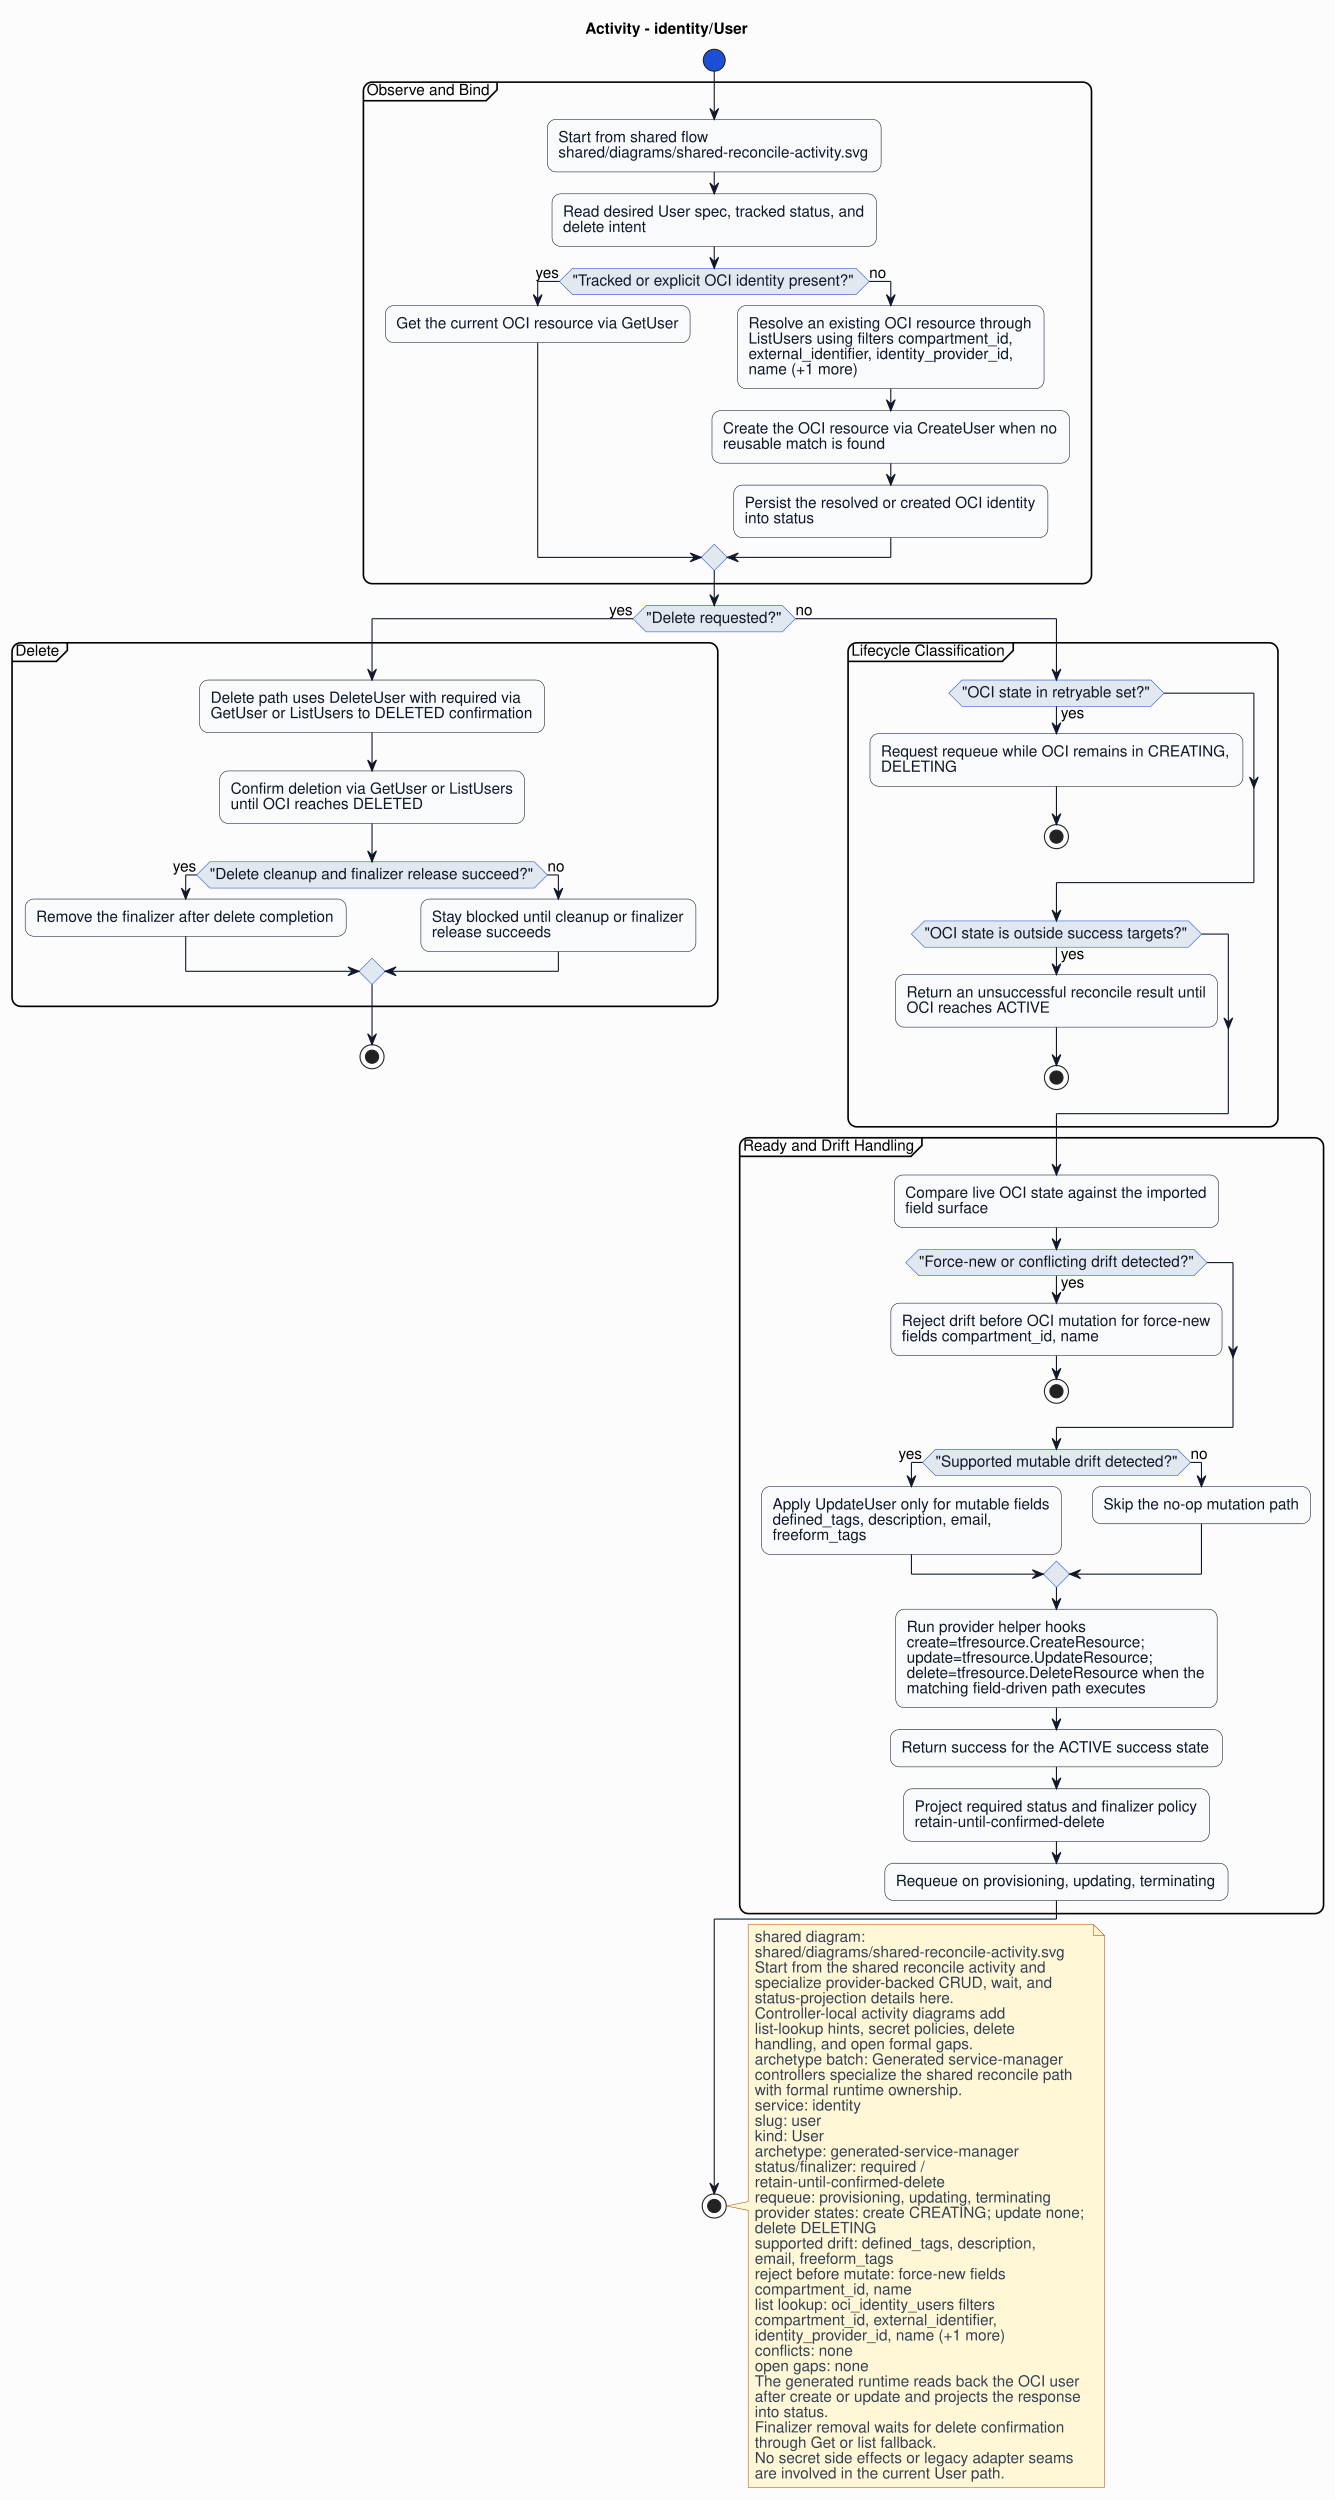
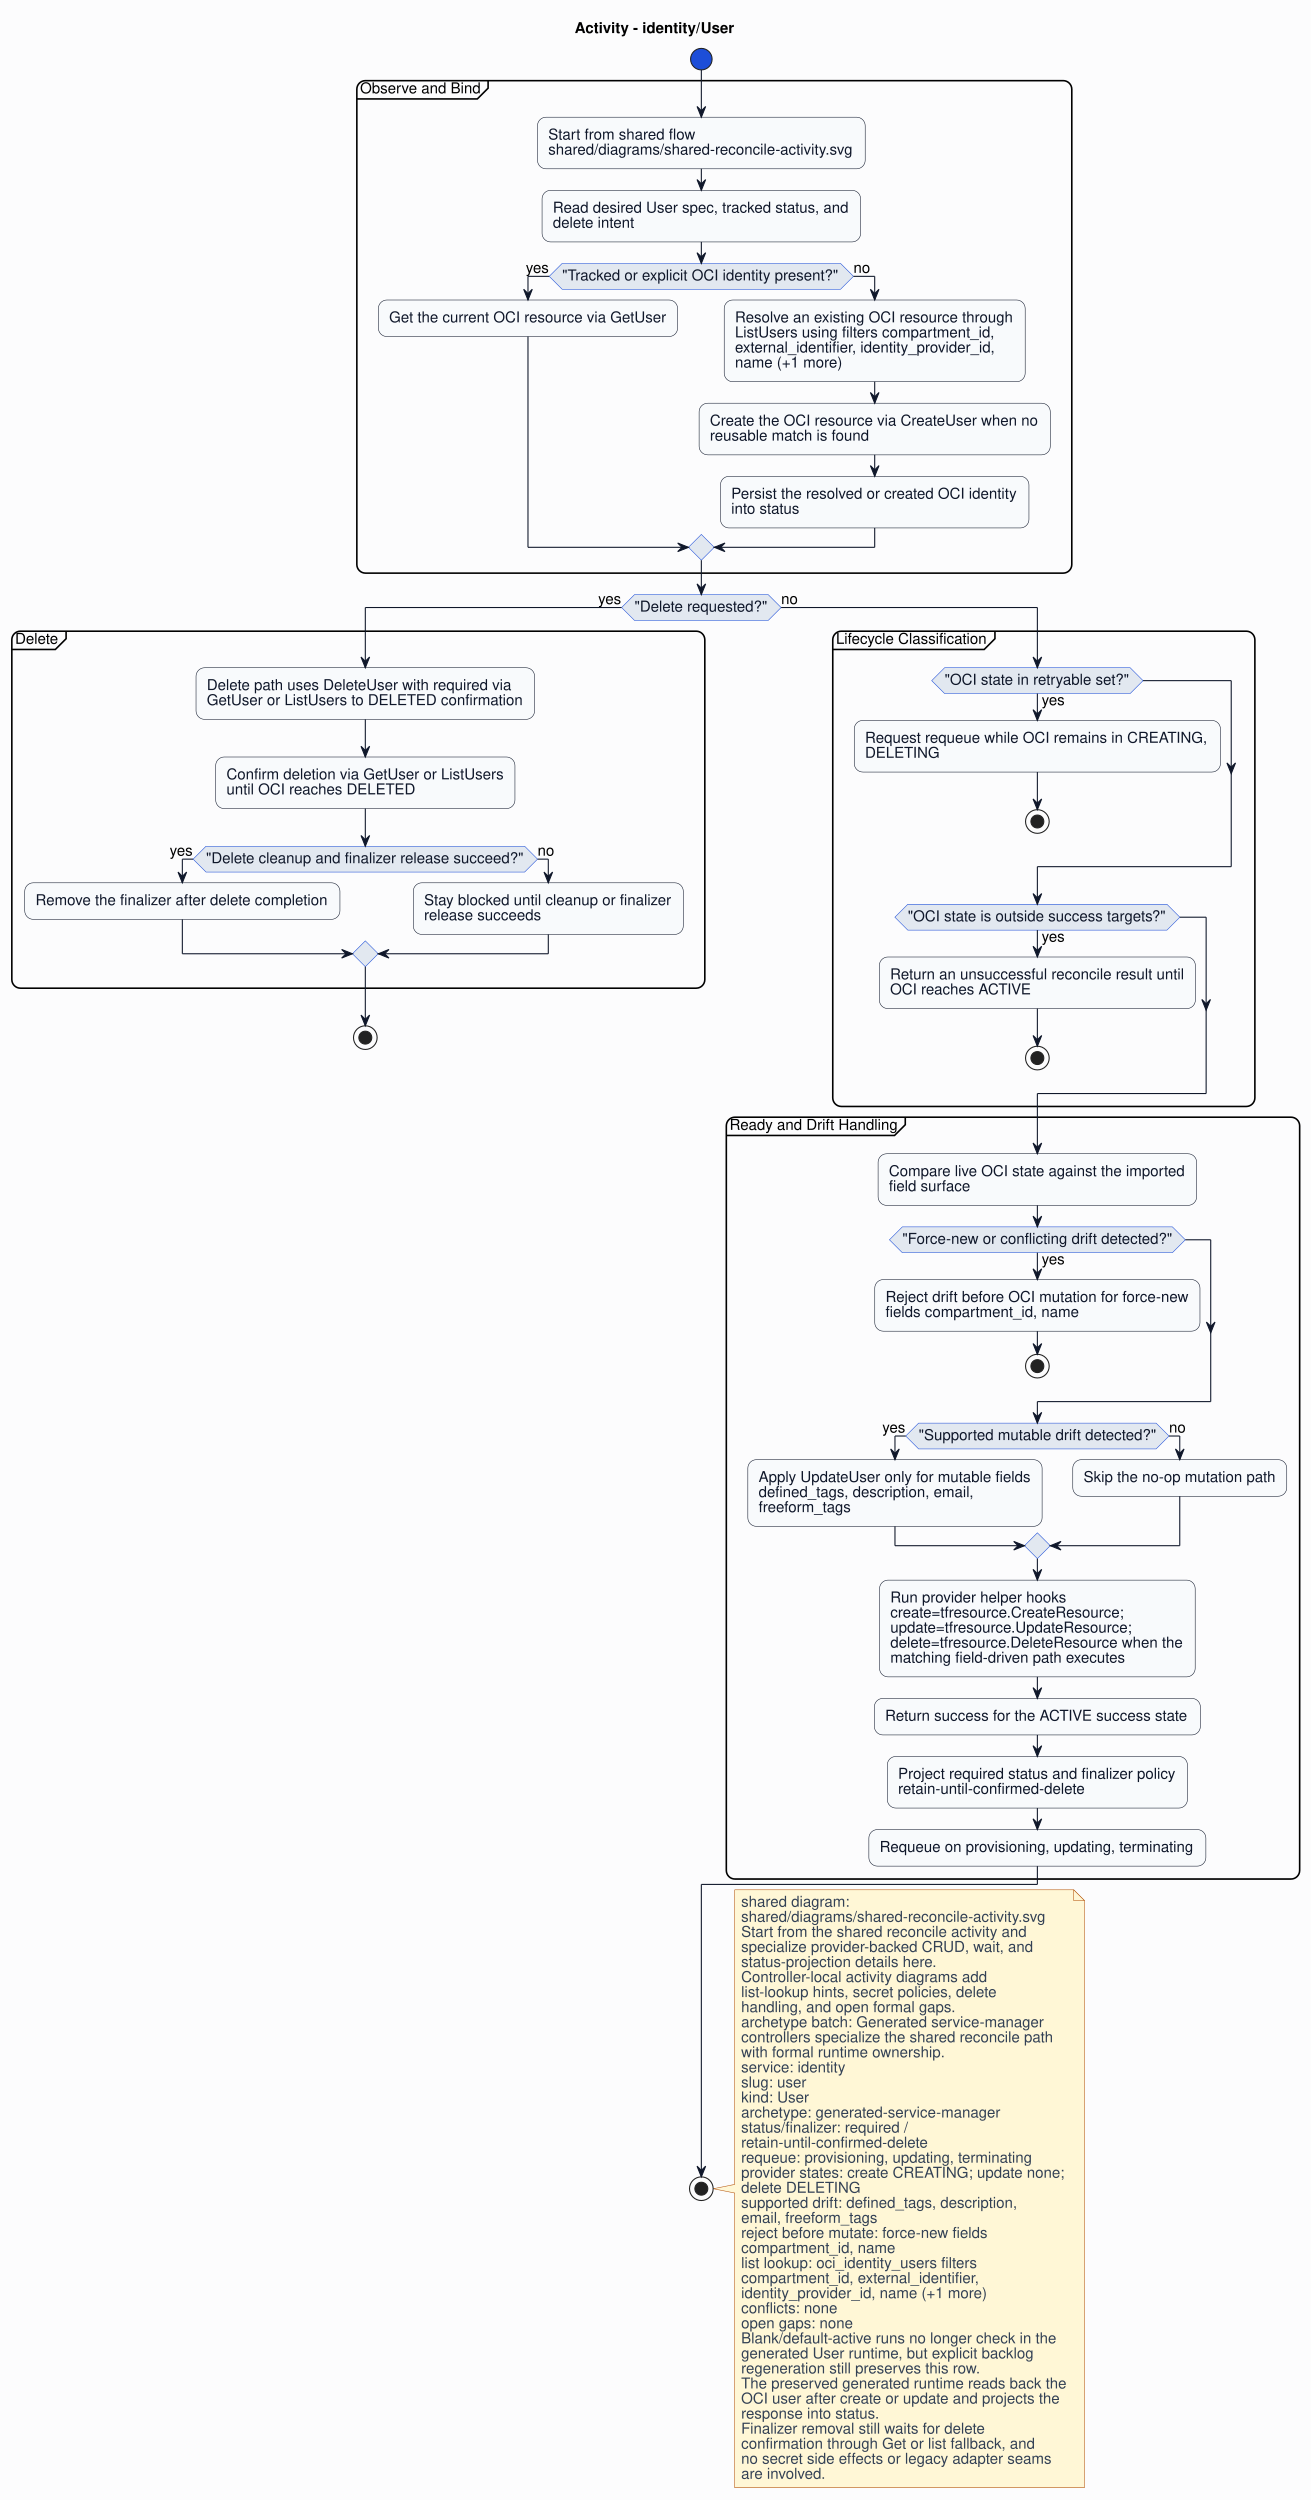
- <svg xmlns="http://www.w3.org/2000/svg" contentStyleType="text/css" data-diagram-type="ACTIVITY" height="2283px" preserveAspectRatio="none" style="width:1219px;height:2283px;background:#FCFCFD;" version="1.1" viewBox="0 0 1219 2283" width="1219px" zoomAndPan="magnify">
+ <svg xmlns="http://www.w3.org/2000/svg" contentStyleType="text/css" data-diagram-type="ACTIVITY" height="2325px" preserveAspectRatio="none" style="width:1219px;height:2325px;background:#FCFCFD;" version="1.1" viewBox="0 0 1219 2325" width="1219px" zoomAndPan="magnify">
  <defs />
  <g>
-     <rect fill="#FCFCFD" height="2283" style="stroke:none;stroke-width:1;" width="1219" x="0" y="0" />
+     <rect fill="#FCFCFD" height="2325" style="stroke:none;stroke-width:1;" width="1219" x="0" y="0" />
    <g class="title" data-source-line="10">
      <text fill="#000000" font-family="Helvetica" font-size="14" font-weight="bold" lengthAdjust="spacing" textLength="147.814" x="534.434" y="30.78">Activity - identity/User</text>
    </g>
    <ellipse cx="652.247" cy="55" fill="#1D4ED8" rx="10" ry="10" style="stroke:#222222;stroke-width:1;" />
    <rect fill="none" height="458" rx="8" ry="8" style="stroke:#000000;stroke-width:1.5;" width="664.901" x="331.863" y="75" />
    <path d="M453.932,75 L453.932,82 L443.932,92 L331.863,92" fill="none" style="stroke:#000000;stroke-width:1.5;" />
    <text fill="#000000" font-family="Helvetica" font-size="14" lengthAdjust="spacing" textLength="112.068" x="334.863" y="86.78">Observe and Bind</text>
    <rect fill="#F8FAFC" height="48" rx="8" ry="8" style="stroke:#0F172A;stroke-width:0.5;" width="304.785" x="499.854" y="109" />
    <text fill="#0F172A" font-family="Helvetica" font-size="14" lengthAdjust="spacing" textLength="136.938" x="509.854" y="129.78">Start from shared flow</text>
    <text fill="#0F172A" font-family="Helvetica" font-size="14" lengthAdjust="spacing" textLength="284.785" x="509.854" y="143.78">shared/diagrams/shared-reconcile-activity.svg</text>
    <rect fill="#F8FAFC" height="48" rx="8" ry="8" style="stroke:#0F172A;stroke-width:0.5;" width="296.254" x="504.12" y="177" />
    <text fill="#0F172A" font-family="Helvetica" font-size="14" lengthAdjust="spacing" textLength="276.254" x="514.12" y="197.78">Read desired User spec, tracked status, and</text>
    <text fill="#0F172A" font-family="Helvetica" font-size="14" lengthAdjust="spacing" textLength="76.282" x="514.12" y="211.78">delete intent</text>
    <polygon fill="#E2E8F0" points="522.781,245,781.713,245,793.713,257,781.713,269,522.781,269,510.781,257,522.781,245" style="stroke:#1D4ED8;stroke-width:0.5;" />
    <text fill="#0F172A" font-family="Helvetica" font-size="14" lengthAdjust="spacing" textLength="258.932" x="522.781" y="260.78">"Tracked or explicit OCI identity present?"</text>
    <text fill="#000000" font-family="Helvetica" font-size="14" lengthAdjust="spacing" textLength="21.786" x="488.995" y="253.78">yes</text>
    <text fill="#000000" font-family="Helvetica" font-size="14" lengthAdjust="spacing" textLength="15.572" x="793.713" y="253.78">no</text>
    <rect fill="#F8FAFC" height="34" rx="8" ry="8" style="stroke:#0F172A;stroke-width:0.5;" width="278.316" x="351.863" y="279" />
    <text fill="#0F172A" font-family="Helvetica" font-size="14" lengthAdjust="spacing" textLength="258.316" x="361.863" y="299.78">Get the current OCI resource via GetUser</text>
    <rect fill="#F8FAFC" height="76" rx="8" ry="8" style="stroke:#0F172A;stroke-width:0.5;" width="279.909" x="673.518" y="279" />
    <text fill="#0F172A" font-family="Helvetica" font-size="14" lengthAdjust="spacing" textLength="259.909" x="683.518" y="299.78">Resolve an existing OCI resource through</text>
    <text fill="#0F172A" font-family="Helvetica" font-size="14" lengthAdjust="spacing" textLength="241.199" x="683.518" y="313.78">ListUsers using filters compartment_id,</text>
    <text fill="#0F172A" font-family="Helvetica" font-size="14" lengthAdjust="spacing" textLength="243.585" x="683.518" y="327.78">external_identifier, identity_provider_id,</text>
    <text fill="#0F172A" font-family="Helvetica" font-size="14" lengthAdjust="spacing" textLength="99.982" x="683.518" y="341.78">name (+1 more)</text>
    <rect fill="#F8FAFC" height="48" rx="8" ry="8" style="stroke:#0F172A;stroke-width:0.5;" width="326.585" x="650.18" y="375" />
    <text fill="#0F172A" font-family="Helvetica" font-size="14" lengthAdjust="spacing" textLength="306.585" x="660.18" y="395.78">Create the OCI resource via CreateUser when no</text>
    <text fill="#0F172A" font-family="Helvetica" font-size="14" lengthAdjust="spacing" textLength="148.641" x="660.18" y="409.78">reusable match is found</text>
    <rect fill="#F8FAFC" height="48" rx="8" ry="8" style="stroke:#0F172A;stroke-width:0.5;" width="286.896" x="670.025" y="443" />
    <text fill="#0F172A" font-family="Helvetica" font-size="14" lengthAdjust="spacing" textLength="266.896" x="680.025" y="463.78">Persist the resolved or created OCI identity</text>
    <text fill="#0F172A" font-family="Helvetica" font-size="14" lengthAdjust="spacing" textLength="63.813" x="680.025" y="477.78">into status</text>
    <polygon fill="#E2E8F0" points="652.247,497,664.247,509,652.247,521,640.247,509,652.247,497" style="stroke:#1D4ED8;stroke-width:0.5;" />
    <polygon fill="#E2E8F0" points="590.071,553,714.423,553,726.423,565,714.423,577,590.071,577,578.071,565,590.071,553" style="stroke:#1D4ED8;stroke-width:0.5;" />
    <text fill="#0F172A" font-family="Helvetica" font-size="14" lengthAdjust="spacing" textLength="124.353" x="590.071" y="568.78">"Delete requested?"</text>
    <text fill="#000000" font-family="Helvetica" font-size="14" lengthAdjust="spacing" textLength="21.786" x="556.285" y="561.78">yes</text>
    <text fill="#000000" font-family="Helvetica" font-size="14" lengthAdjust="spacing" textLength="15.572" x="726.423" y="561.78">no</text>
    <rect fill="none" height="332" rx="8" ry="8" style="stroke:#000000;stroke-width:1.5;" width="644.481" x="11" y="587" />
    <path d="M61.469,587 L61.469,594 L51.469,604 L11,604" fill="none" style="stroke:#000000;stroke-width:1.5;" />
    <text fill="#000000" font-family="Helvetica" font-size="14" lengthAdjust="spacing" textLength="40.469" x="14" y="598.78">Delete</text>
    <rect fill="#F8FAFC" height="48" rx="8" ry="8" style="stroke:#0F172A;stroke-width:0.5;" width="314.868" x="182.31" y="621" />
    <text fill="#0F172A" font-family="Helvetica" font-size="14" lengthAdjust="spacing" textLength="284.812" x="192.31" y="641.78">Delete path uses DeleteUser with required via</text>
    <text fill="#0F172A" font-family="Helvetica" font-size="14" lengthAdjust="spacing" textLength="294.868" x="192.31" y="655.78">GetUser or ListUsers to DELETED confirmation</text>
    <rect fill="#F8FAFC" height="48" rx="8" ry="8" style="stroke:#0F172A;stroke-width:0.5;" width="278.31" x="200.589" y="704" />
    <text fill="#0F172A" font-family="Helvetica" font-size="14" lengthAdjust="spacing" textLength="258.31" x="210.589" y="724.78">Confirm deletion via GetUser or ListUsers</text>
    <text fill="#0F172A" font-family="Helvetica" font-size="14" lengthAdjust="spacing" textLength="176.62" x="210.589" y="738.78">until OCI reaches DELETED</text>
    <polygon fill="#E2E8F0" points="191.572,787,487.916,787,499.916,799,487.916,811,191.572,811,179.572,799,191.572,787" style="stroke:#1D4ED8;stroke-width:0.5;" />
    <text fill="#0F172A" font-family="Helvetica" font-size="14" lengthAdjust="spacing" textLength="296.345" x="191.572" y="802.78">"Delete cleanup and finalizer release succeed?"</text>
    <text fill="#000000" font-family="Helvetica" font-size="14" lengthAdjust="spacing" textLength="21.786" x="157.786" y="795.78">yes</text>
    <text fill="#000000" font-family="Helvetica" font-size="14" lengthAdjust="spacing" textLength="15.572" x="499.916" y="795.78">no</text>
    <rect fill="#F8FAFC" height="34" rx="8" ry="8" style="stroke:#0F172A;stroke-width:0.5;" width="293.144" x="23" y="821" />
    <text fill="#0F172A" font-family="Helvetica" font-size="14" lengthAdjust="spacing" textLength="273.144" x="33" y="841.78">Remove the finalizer after delete completion</text>
    <rect fill="#F8FAFC" height="48" rx="8" ry="8" style="stroke:#0F172A;stroke-width:0.5;" width="251.13" x="384.352" y="821" />
    <text fill="#0F172A" font-family="Helvetica" font-size="14" lengthAdjust="spacing" textLength="231.13" x="394.352" y="841.78">Stay blocked until cleanup or finalizer</text>
    <text fill="#0F172A" font-family="Helvetica" font-size="14" lengthAdjust="spacing" textLength="108.951" x="394.352" y="855.78">release succeeds</text>
    <polygon fill="#E2E8F0" points="339.744,875,351.744,887,339.744,899,327.744,887,339.744,875" style="stroke:#1D4ED8;stroke-width:0.5;" />
    <ellipse cx="339.744" cy="965" fill="none" rx="11" ry="11" style="stroke:#222222;stroke-width:1;" />
    <ellipse cx="339.744" cy="965" fill="#222222" rx="6" ry="6" style="stroke:#222222;stroke-width:1;" />
    <rect fill="none" height="442" rx="8" ry="8" style="stroke:#000000;stroke-width:1.5;" width="392.571" x="774.464" y="587" />
    <path d="M925.298,587 L925.298,594 L915.298,604 L774.464,604" fill="none" style="stroke:#000000;stroke-width:1.5;" />
    <text fill="#000000" font-family="Helvetica" font-size="14" lengthAdjust="spacing" textLength="140.834" x="777.464" y="598.78">Lifecycle Classification</text>
    <rect fill="#F8FAFC" height="48" rx="8" ry="8" style="stroke:#0F172A;stroke-width:0.5;" width="340.571" x="794.464" y="670" />
    <text fill="#0F172A" font-family="Helvetica" font-size="14" lengthAdjust="spacing" textLength="320.571" x="804.464" y="690.78">Request requeue while OCI remains in CREATING,</text>
    <text fill="#0F172A" font-family="Helvetica" font-size="14" lengthAdjust="spacing" textLength="70.014" x="804.464" y="704.78">DELETING</text>
    <ellipse cx="964.75" cy="764" fill="none" rx="11" ry="11" style="stroke:#222222;stroke-width:1;" />
    <ellipse cx="964.75" cy="764" fill="#222222" rx="6" ry="6" style="stroke:#222222;stroke-width:1;" />
    <polygon fill="#E2E8F0" points="878.467,621,1051.033,621,1063.033,633,1051.033,645,878.467,645,866.467,633,878.467,621" style="stroke:#1D4ED8;stroke-width:0.5;" />
    <text fill="#000000" font-family="Helvetica" font-size="14" lengthAdjust="spacing" textLength="21.786" x="968.75" y="655.78">yes</text>
    <text fill="#0F172A" font-family="Helvetica" font-size="14" lengthAdjust="spacing" textLength="172.566" x="878.467" y="636.78">"OCI state in retryable set?"</text>
    <rect fill="#F8FAFC" height="48" rx="8" ry="8" style="stroke:#0F172A;stroke-width:0.5;" width="293.916" x="817.792" y="890" />
    <text fill="#0F172A" font-family="Helvetica" font-size="14" lengthAdjust="spacing" textLength="273.916" x="827.792" y="910.78">Return an unsuccessful reconcile result until</text>
    <text fill="#0F172A" font-family="Helvetica" font-size="14" lengthAdjust="spacing" textLength="133.041" x="827.792" y="924.78">OCI reaches ACTIVE</text>
    <ellipse cx="964.75" cy="984" fill="none" rx="11" ry="11" style="stroke:#222222;stroke-width:1;" />
    <ellipse cx="964.75" cy="984" fill="#222222" rx="6" ry="6" style="stroke:#222222;stroke-width:1;" />
    <polygon fill="#E2E8F0" points="844.229,841,1085.271,841,1097.271,853,1085.271,865,844.229,865,832.229,853,844.229,841" style="stroke:#1D4ED8;stroke-width:0.5;" />
    <text fill="#000000" font-family="Helvetica" font-size="14" lengthAdjust="spacing" textLength="21.786" x="968.75" y="875.78">yes</text>
    <text fill="#0F172A" font-family="Helvetica" font-size="14" lengthAdjust="spacing" textLength="241.042" x="844.229" y="856.78">"OCI state is outside success targets?"</text>
    <rect fill="none" height="708.5" rx="8" ry="8" style="stroke:#000000;stroke-width:1.5;" width="533.199" x="675.481" y="1039" />
    <path d="M841.901,1039 L841.901,1046 L831.901,1056 L675.481,1056" fill="none" style="stroke:#000000;stroke-width:1.5;" />
    <text fill="#000000" font-family="Helvetica" font-size="14" lengthAdjust="spacing" textLength="156.42" x="678.481" y="1050.78">Ready and Drift Handling</text>
    <rect fill="#F8FAFC" height="48" rx="8" ry="8" style="stroke:#0F172A;stroke-width:0.5;" width="296.24" x="816.63" y="1073" />
    <text fill="#0F172A" font-family="Helvetica" font-size="14" lengthAdjust="spacing" textLength="276.24" x="826.63" y="1093.78">Compare live OCI state against the imported</text>
    <text fill="#0F172A" font-family="Helvetica" font-size="14" lengthAdjust="spacing" textLength="75.482" x="826.63" y="1107.78">field surface</text>
    <rect fill="#F8FAFC" height="48" rx="8" ry="8" style="stroke:#0F172A;stroke-width:0.5;" width="302.447" x="813.526" y="1190" />
    <text fill="#0F172A" font-family="Helvetica" font-size="14" lengthAdjust="spacing" textLength="282.447" x="823.526" y="1210.78">Reject drift before OCI mutation for force-new</text>
    <text fill="#0F172A" font-family="Helvetica" font-size="14" lengthAdjust="spacing" textLength="179.751" x="823.526" y="1224.78">fields compartment_id, name</text>
    <ellipse cx="964.75" cy="1270.5" fill="none" rx="11" ry="11" style="stroke:#222222;stroke-width:1;" />
    <ellipse cx="964.75" cy="1270.5" fill="#222222" rx="6" ry="6" style="stroke:#222222;stroke-width:1;" />
    <polygon fill="#E2E8F0" points="839.167,1141,1090.333,1141,1102.333,1153,1090.333,1165,839.167,1165,827.167,1153,839.167,1141" style="stroke:#1D4ED8;stroke-width:0.5;" />
    <text fill="#000000" font-family="Helvetica" font-size="14" lengthAdjust="spacing" textLength="21.786" x="968.75" y="1175.78">yes</text>
    <text fill="#0F172A" font-family="Helvetica" font-size="14" lengthAdjust="spacing" textLength="251.166" x="839.167" y="1156.78">"Force-new or conflicting drift detected?"</text>
    <polygon fill="#E2E8F0" points="854.322,1323.5,1075.178,1323.5,1087.178,1335.5,1075.178,1347.5,854.322,1347.5,842.322,1335.5,854.322,1323.5" style="stroke:#1D4ED8;stroke-width:0.5;" />
    <text fill="#0F172A" font-family="Helvetica" font-size="14" lengthAdjust="spacing" textLength="220.856" x="854.322" y="1339.28">"Supported mutable drift detected?"</text>
    <text fill="#000000" font-family="Helvetica" font-size="14" lengthAdjust="spacing" textLength="21.786" x="820.536" y="1332.28">yes</text>
    <text fill="#000000" font-family="Helvetica" font-size="14" lengthAdjust="spacing" textLength="15.572" x="1087.178" y="1332.28">no</text>
    <rect fill="#F8FAFC" height="62" rx="8" ry="8" style="stroke:#0F172A;stroke-width:0.5;" width="273.682" x="695.481" y="1357.5" />
    <text fill="#0F172A" font-family="Helvetica" font-size="14" lengthAdjust="spacing" textLength="253.682" x="705.481" y="1378.28">Apply UpdateUser only for mutable fields</text>
    <text fill="#0F172A" font-family="Helvetica" font-size="14" lengthAdjust="spacing" textLength="200.785" x="705.481" y="1392.28">defined_tags, description, email,</text>
    <text fill="#0F172A" font-family="Helvetica" font-size="14" lengthAdjust="spacing" textLength="86.372" x="705.481" y="1406.28">freeform_tags</text>
    <rect fill="#F8FAFC" height="34" rx="8" ry="8" style="stroke:#0F172A;stroke-width:0.5;" width="199.006" x="997.675" y="1357.5" />
    <text fill="#0F172A" font-family="Helvetica" font-size="14" lengthAdjust="spacing" textLength="179.006" x="1007.675" y="1378.28">Skip the no-op mutation path</text>
    <polygon fill="#E2E8F0" points="964.75,1425.5,976.75,1437.5,964.75,1449.5,952.75,1437.5,964.75,1425.5" style="stroke:#1D4ED8;stroke-width:0.5;" />
    <rect fill="#F8FAFC" height="90" rx="8" ry="8" style="stroke:#0F172A;stroke-width:0.5;" width="293.554" x="817.973" y="1469.5" />
    <text fill="#0F172A" font-family="Helvetica" font-size="14" lengthAdjust="spacing" textLength="164.206" x="827.973" y="1490.28">Run provider helper hooks</text>
    <text fill="#0F172A" font-family="Helvetica" font-size="14" lengthAdjust="spacing" textLength="219.051" x="827.973" y="1504.28">create=tfresource.CreateResource;</text>
    <text fill="#0F172A" font-family="Helvetica" font-size="14" lengthAdjust="spacing" textLength="226.085" x="827.973" y="1518.28">update=tfresource.UpdateResource;</text>
    <text fill="#0F172A" font-family="Helvetica" font-size="14" lengthAdjust="spacing" textLength="273.554" x="827.973" y="1532.28">delete=tfresource.DeleteResource when the</text>
    <text fill="#0F172A" font-family="Helvetica" font-size="14" lengthAdjust="spacing" textLength="220.233" x="827.973" y="1546.28">matching field-driven path executes</text>
    <rect fill="#F8FAFC" height="34" rx="8" ry="8" style="stroke:#0F172A;stroke-width:0.5;" width="303.22" x="813.14" y="1579.5" />
    <text fill="#0F172A" font-family="Helvetica" font-size="14" lengthAdjust="spacing" textLength="283.22" x="823.14" y="1600.28">Return success for the ACTIVE success state</text>
    <rect fill="#F8FAFC" height="48" rx="8" ry="8" style="stroke:#0F172A;stroke-width:0.5;" width="279.13" x="825.185" y="1633.5" />
    <text fill="#0F172A" font-family="Helvetica" font-size="14" lengthAdjust="spacing" textLength="259.13" x="835.185" y="1654.28">Project required status and finalizer policy</text>
    <text fill="#0F172A" font-family="Helvetica" font-size="14" lengthAdjust="spacing" textLength="174.303" x="835.185" y="1668.28">retain-until-confirmed-delete</text>
    <rect fill="#F8FAFC" height="34" rx="8" ry="8" style="stroke:#0F172A;stroke-width:0.5;" width="313.419" x="808.04" y="1701.5" />
    <text fill="#0F172A" font-family="Helvetica" font-size="14" lengthAdjust="spacing" textLength="293.419" x="818.04" y="1722.28">Requeue on provisioning, updating, terminating</text>
-     <path d="M683.247,1757.5 L683.247,2010.5 L663.247,2014.5 L683.247,2018.5 L683.247,2271.5 A0,0 0 0 0 683.247,2271.5 L1008.508,2271.5 A0,0 0 0 0 1008.508,2271.5 L1008.508,1767.5 L998.508,1757.5 L683.247,1757.5 A0,0 0 0 0 683.247,1757.5" fill="#FFF7D6" style="stroke:#B45309;stroke-width:0.5;" />
+     <path d="M683.247,1757.5 L683.247,2031.5 L663.247,2035.5 L683.247,2039.5 L683.247,2313.5 A0,0 0 0 0 683.247,2313.5 L1008.508,2313.5 A0,0 0 0 0 1008.508,2313.5 L1008.508,1767.5 L998.508,1757.5 L683.247,1757.5 A0,0 0 0 0 683.247,1757.5" fill="#FFF7D6" style="stroke:#B45309;stroke-width:0.5;" />
    <path d="M998.508,1757.5 L998.508,1767.5 L1008.508,1767.5 L998.508,1757.5" fill="#FFF7D6" style="stroke:#B45309;stroke-width:0.5;" />
    <text fill="#334155" font-family="Helvetica" font-size="14" lengthAdjust="spacing" textLength="101.165" x="689.247" y="1773.28">shared diagram:</text>
    <text fill="#334155" font-family="Helvetica" font-size="14" lengthAdjust="spacing" textLength="284.785" x="689.247" y="1787.28">shared/diagrams/shared-reconcile-activity.svg</text>
    <text fill="#334155" font-family="Helvetica" font-size="14" lengthAdjust="spacing" textLength="265.344" x="689.247" y="1801.28">Start from the shared reconcile activity and</text>
    <text fill="#334155" font-family="Helvetica" font-size="14" lengthAdjust="spacing" textLength="273.896" x="689.247" y="1815.28">specialize provider-backed CRUD, wait, and</text>
    <text fill="#334155" font-family="Helvetica" font-size="14" lengthAdjust="spacing" textLength="182.875" x="689.247" y="1829.28">status-projection details here.</text>
    <text fill="#334155" font-family="Helvetica" font-size="14" lengthAdjust="spacing" textLength="229.537" x="689.247" y="1843.28">Controller-local activity diagrams add</text>
    <text fill="#334155" font-family="Helvetica" font-size="14" lengthAdjust="spacing" textLength="238.895" x="689.247" y="1857.28">list-lookup hints, secret policies, delete</text>
    <text fill="#334155" font-family="Helvetica" font-size="14" lengthAdjust="spacing" textLength="200.033" x="689.247" y="1871.28">handling, and open formal gaps.</text>
    <text fill="#334155" font-family="Helvetica" font-size="14" lengthAdjust="spacing" textLength="281.709" x="689.247" y="1885.28">archetype batch: Generated service-manager</text>
    <text fill="#334155" font-family="Helvetica" font-size="14" lengthAdjust="spacing" textLength="291.047" x="689.247" y="1899.28">controllers specialize the shared reconcile path</text>
    <text fill="#334155" font-family="Helvetica" font-size="14" lengthAdjust="spacing" textLength="189.848" x="689.247" y="1913.28">with formal runtime ownership.</text>
    <text fill="#334155" font-family="Helvetica" font-size="14" lengthAdjust="spacing" textLength="96.482" x="689.247" y="1927.28">service: identity</text>
    <text fill="#334155" font-family="Helvetica" font-size="14" lengthAdjust="spacing" textLength="60.696" x="689.247" y="1941.28">slug: user</text>
    <text fill="#334155" font-family="Helvetica" font-size="14" lengthAdjust="spacing" textLength="63.02" x="689.247" y="1955.28">kind: User</text>
    <text fill="#334155" font-family="Helvetica" font-size="14" lengthAdjust="spacing" textLength="241.24" x="689.247" y="1969.28">archetype: generated-service-manager</text>
    <text fill="#334155" font-family="Helvetica" font-size="14" lengthAdjust="spacing" textLength="156.406" x="689.247" y="1983.28">status/finalizer: required /</text>
    <text fill="#334155" font-family="Helvetica" font-size="14" lengthAdjust="spacing" textLength="174.303" x="689.247" y="1997.28">retain-until-confirmed-delete</text>
    <text fill="#334155" font-family="Helvetica" font-size="14" lengthAdjust="spacing" textLength="272.398" x="689.247" y="2011.28">requeue: provisioning, updating, terminating</text>
    <text fill="#334155" font-family="Helvetica" font-size="14" lengthAdjust="spacing" textLength="304.261" x="689.247" y="2025.28">provider states: create CREATING; update none;</text>
    <text fill="#334155" font-family="Helvetica" font-size="14" lengthAdjust="spacing" textLength="112.048" x="689.247" y="2039.28">delete DELETING</text>
    <text fill="#334155" font-family="Helvetica" font-size="14" lengthAdjust="spacing" textLength="256.826" x="689.247" y="2053.28">supported drift: defined_tags, description,</text>
    <text fill="#334155" font-family="Helvetica" font-size="14" lengthAdjust="spacing" textLength="127.606" x="689.247" y="2067.28">email, freeform_tags</text>
    <text fill="#334155" font-family="Helvetica" font-size="14" lengthAdjust="spacing" textLength="230.33" x="689.247" y="2081.28">reject before mutate: force-new fields</text>
    <text fill="#334155" font-family="Helvetica" font-size="14" lengthAdjust="spacing" textLength="143.179" x="689.247" y="2095.28">compartment_id, name</text>
    <text fill="#334155" font-family="Helvetica" font-size="14" lengthAdjust="spacing" textLength="219.434" x="689.247" y="2109.28">list lookup: oci_identity_users filters</text>
    <text fill="#334155" font-family="Helvetica" font-size="14" lengthAdjust="spacing" textLength="222.558" x="689.247" y="2123.28">compartment_id, external_identifier,</text>
    <text fill="#334155" font-family="Helvetica" font-size="14" lengthAdjust="spacing" textLength="229.168" x="689.247" y="2137.28">identity_provider_id, name (+1 more)</text>
    <text fill="#334155" font-family="Helvetica" font-size="14" lengthAdjust="spacing" textLength="89.496" x="689.247" y="2151.28">conflicts: none</text>
    <text fill="#334155" font-family="Helvetica" font-size="14" lengthAdjust="spacing" textLength="104.316" x="689.247" y="2165.28">open gaps: none</text>
-     <text fill="#334155" font-family="Helvetica" font-size="14" lengthAdjust="spacing" textLength="297.268" x="689.247" y="2179.28">The generated runtime reads back the OCI user</text>
-     <text fill="#334155" font-family="Helvetica" font-size="14" lengthAdjust="spacing" textLength="298.853" x="689.247" y="2193.28">after create or update and projects the response</text>
-     <text fill="#334155" font-family="Helvetica" font-size="14" lengthAdjust="spacing" textLength="67.703" x="689.247" y="2207.28">into status.</text>
-     <text fill="#334155" font-family="Helvetica" font-size="14" lengthAdjust="spacing" textLength="284.778" x="689.247" y="2221.28">Finalizer removal waits for delete confirmation</text>
-     <text fill="#334155" font-family="Helvetica" font-size="14" lengthAdjust="spacing" textLength="166.523" x="689.247" y="2235.28">through Get or list fallback.</text>
-     <text fill="#334155" font-family="Helvetica" font-size="14" lengthAdjust="spacing" textLength="291.806" x="689.247" y="2249.28">No secret side effects or legacy adapter seams</text>
-     <text fill="#334155" font-family="Helvetica" font-size="14" lengthAdjust="spacing" textLength="229.565" x="689.247" y="2263.28">are involved in the current User path.</text>
-     <ellipse cx="652.247" cy="2014.5" fill="none" rx="11" ry="11" style="stroke:#222222;stroke-width:1;" />
-     <ellipse cx="652.247" cy="2014.5" fill="#222222" rx="6" ry="6" style="stroke:#222222;stroke-width:1;" />
+     <text fill="#334155" font-family="Helvetica" font-size="14" lengthAdjust="spacing" textLength="294.171" x="689.247" y="2179.28">Blank/default-active runs no longer check in the</text>
+     <text fill="#334155" font-family="Helvetica" font-size="14" lengthAdjust="spacing" textLength="273.144" x="689.247" y="2193.28">generated User runtime, but explicit backlog</text>
+     <text fill="#334155" font-family="Helvetica" font-size="14" lengthAdjust="spacing" textLength="224.096" x="689.247" y="2207.28">regeneration still preserves this row.</text>
+     <text fill="#334155" font-family="Helvetica" font-size="14" lengthAdjust="spacing" textLength="303.509" x="689.247" y="2221.28">The preserved generated runtime reads back the</text>
+     <text fill="#334155" font-family="Helvetica" font-size="14" lengthAdjust="spacing" textLength="297.274" x="689.247" y="2235.28">OCI user after create or update and projects the</text>
+     <text fill="#334155" font-family="Helvetica" font-size="14" lengthAdjust="spacing" textLength="129.185" x="689.247" y="2249.28">response into status.</text>
+     <text fill="#334155" font-family="Helvetica" font-size="14" lengthAdjust="spacing" textLength="228.744" x="689.247" y="2263.28">Finalizer removal still waits for delete</text>
+     <text fill="#334155" font-family="Helvetica" font-size="14" lengthAdjust="spacing" textLength="273.916" x="689.247" y="2277.28">confirmation through Get or list fallback, and</text>
+     <text fill="#334155" font-family="Helvetica" font-size="14" lengthAdjust="spacing" textLength="289.481" x="689.247" y="2291.28">no secret side effects or legacy adapter seams</text>
+     <text fill="#334155" font-family="Helvetica" font-size="14" lengthAdjust="spacing" textLength="79.379" x="689.247" y="2305.28">are involved.</text>
+     <ellipse cx="652.247" cy="2035.5" fill="none" rx="11" ry="11" style="stroke:#222222;stroke-width:1;" />
+     <ellipse cx="652.247" cy="2035.5" fill="#222222" rx="6" ry="6" style="stroke:#222222;stroke-width:1;" />
    <line style="stroke:#0F172A;stroke-width:1;" x1="652.247" x2="652.247" y1="157" y2="177" />
    <polygon fill="#0F172A" points="648.247,167,652.247,177,656.247,167,652.247,171" style="stroke:#0F172A;stroke-width:1;" />
    <line style="stroke:#0F172A;stroke-width:1;" x1="813.472" x2="813.472" y1="355" y2="375" />
    <polygon fill="#0F172A" points="809.472,365,813.472,375,817.472,365,813.472,369" style="stroke:#0F172A;stroke-width:1;" />
    <line style="stroke:#0F172A;stroke-width:1;" x1="813.472" x2="813.472" y1="423" y2="443" />
    <polygon fill="#0F172A" points="809.472,433,813.472,443,817.472,433,813.472,437" style="stroke:#0F172A;stroke-width:1;" />
    <line style="stroke:#0F172A;stroke-width:1;" x1="510.781" x2="491.022" y1="257" y2="257" />
    <line style="stroke:#0F172A;stroke-width:1;" x1="491.022" x2="491.022" y1="257" y2="279" />
    <polygon fill="#0F172A" points="487.022,269,491.022,279,495.022,269,491.022,273" style="stroke:#0F172A;stroke-width:1;" />
    <line style="stroke:#0F172A;stroke-width:1;" x1="793.713" x2="813.472" y1="257" y2="257" />
    <line style="stroke:#0F172A;stroke-width:1;" x1="813.472" x2="813.472" y1="257" y2="279" />
    <polygon fill="#0F172A" points="809.472,269,813.472,279,817.472,269,813.472,273" style="stroke:#0F172A;stroke-width:1;" />
    <line style="stroke:#0F172A;stroke-width:1;" x1="491.022" x2="491.022" y1="313" y2="509" />
    <line style="stroke:#0F172A;stroke-width:1;" x1="491.022" x2="640.247" y1="509" y2="509" />
    <polygon fill="#0F172A" points="630.247,505,640.247,509,630.247,513,634.247,509" style="stroke:#0F172A;stroke-width:1;" />
    <line style="stroke:#0F172A;stroke-width:1;" x1="813.472" x2="813.472" y1="491" y2="509" />
    <line style="stroke:#0F172A;stroke-width:1;" x1="813.472" x2="664.247" y1="509" y2="509" />
    <polygon fill="#0F172A" points="674.247,505,664.247,509,674.247,513,670.247,509" style="stroke:#0F172A;stroke-width:1;" />
    <line style="stroke:#0F172A;stroke-width:1;" x1="652.247" x2="652.247" y1="225" y2="245" />
    <polygon fill="#0F172A" points="648.247,235,652.247,245,656.247,235,652.247,239" style="stroke:#0F172A;stroke-width:1;" />
    <line style="stroke:#0F172A;stroke-width:1;" x1="652.247" x2="652.247" y1="65" y2="109" />
    <polygon fill="#0F172A" points="648.247,99,652.247,109,656.247,99,652.247,103" style="stroke:#0F172A;stroke-width:1;" />
    <line style="stroke:#0F172A;stroke-width:1;" x1="339.744" x2="339.744" y1="669" y2="704" />
    <polygon fill="#0F172A" points="335.744,694,339.744,704,343.744,694,339.744,698" style="stroke:#0F172A;stroke-width:1;" />
    <line style="stroke:#0F172A;stroke-width:1;" x1="179.572" x2="169.572" y1="799" y2="799" />
    <line style="stroke:#0F172A;stroke-width:1;" x1="169.572" x2="169.572" y1="799" y2="821" />
    <polygon fill="#0F172A" points="165.572,811,169.572,821,173.572,811,169.572,815" style="stroke:#0F172A;stroke-width:1;" />
    <line style="stroke:#0F172A;stroke-width:1;" x1="499.916" x2="509.916" y1="799" y2="799" />
    <line style="stroke:#0F172A;stroke-width:1;" x1="509.916" x2="509.916" y1="799" y2="821" />
    <polygon fill="#0F172A" points="505.916,811,509.916,821,513.917,811,509.916,815" style="stroke:#0F172A;stroke-width:1;" />
    <line style="stroke:#0F172A;stroke-width:1;" x1="169.572" x2="169.572" y1="855" y2="887" />
    <line style="stroke:#0F172A;stroke-width:1;" x1="169.572" x2="327.744" y1="887" y2="887" />
    <polygon fill="#0F172A" points="317.744,883,327.744,887,317.744,891,321.744,887" style="stroke:#0F172A;stroke-width:1;" />
    <line style="stroke:#0F172A;stroke-width:1;" x1="509.916" x2="509.916" y1="869" y2="887" />
    <line style="stroke:#0F172A;stroke-width:1;" x1="509.916" x2="351.744" y1="887" y2="887" />
    <polygon fill="#0F172A" points="361.744,883,351.744,887,361.744,891,357.744,887" style="stroke:#0F172A;stroke-width:1;" />
    <line style="stroke:#0F172A;stroke-width:1;" x1="339.744" x2="339.744" y1="752" y2="787" />
    <polygon fill="#0F172A" points="335.744,777,339.744,787,343.744,777,339.744,781" style="stroke:#0F172A;stroke-width:1;" />
    <line style="stroke:#0F172A;stroke-width:1;" x1="339.744" x2="339.744" y1="899" y2="954" />
    <polygon fill="#0F172A" points="335.744,944,339.744,954,343.744,944,339.744,948" style="stroke:#0F172A;stroke-width:1;" />
    <line style="stroke:#0F172A;stroke-width:1;" x1="964.75" x2="964.75" y1="718" y2="753" />
    <polygon fill="#0F172A" points="960.75,743,964.75,753,968.75,743,964.75,747" style="stroke:#0F172A;stroke-width:1;" />
    <line style="stroke:#0F172A;stroke-width:1;" x1="964.75" x2="964.75" y1="645" y2="670" />
    <polygon fill="#0F172A" points="960.75,660,964.75,670,968.75,660,964.75,664" style="stroke:#0F172A;stroke-width:1;" />
    <line style="stroke:#0F172A;stroke-width:1;" x1="1063.033" x2="1145.036" y1="633" y2="633" />
    <polygon fill="#0F172A" points="1141.036,709.5,1145.036,719.5,1149.036,709.5,1145.036,713.5" style="stroke:#0F172A;stroke-width:1;" />
    <line style="stroke:#0F172A;stroke-width:1;" x1="1145.036" x2="1145.036" y1="633" y2="806" />
    <line style="stroke:#0F172A;stroke-width:1;" x1="1145.036" x2="964.75" y1="806" y2="806" />
    <line style="stroke:#0F172A;stroke-width:1;" x1="964.75" x2="964.75" y1="806" y2="841" />
    <polygon fill="#0F172A" points="960.75,831,964.75,841,968.75,831,964.75,835" style="stroke:#0F172A;stroke-width:1;" />
    <line style="stroke:#0F172A;stroke-width:1;" x1="964.75" x2="964.75" y1="938" y2="973" />
    <polygon fill="#0F172A" points="960.75,963,964.75,973,968.75,963,964.75,967" style="stroke:#0F172A;stroke-width:1;" />
    <line style="stroke:#0F172A;stroke-width:1;" x1="964.75" x2="964.75" y1="865" y2="890" />
    <polygon fill="#0F172A" points="960.75,880,964.75,890,968.75,880,964.75,884" style="stroke:#0F172A;stroke-width:1;" />
    <line style="stroke:#0F172A;stroke-width:1;" x1="1097.271" x2="1121.708" y1="853" y2="853" />
    <polygon fill="#0F172A" points="1117.708,929.5,1121.708,939.5,1125.708,929.5,1121.708,933.5" style="stroke:#0F172A;stroke-width:1;" />
    <line style="stroke:#0F172A;stroke-width:1;" x1="1121.708" x2="1121.708" y1="853" y2="1017" />
    <line style="stroke:#0F172A;stroke-width:1;" x1="1121.708" x2="964.75" y1="1017" y2="1017" />
    <line style="stroke:#0F172A;stroke-width:1;" x1="964.75" x2="964.75" y1="1017" y2="1073" />
    <polygon fill="#0F172A" points="960.75,1063,964.75,1073,968.75,1063,964.75,1067" style="stroke:#0F172A;stroke-width:1;" />
    <line style="stroke:#0F172A;stroke-width:1;" x1="964.75" x2="964.75" y1="1238" y2="1259.5" />
    <polygon fill="#0F172A" points="960.75,1249.5,964.75,1259.5,968.75,1249.5,964.75,1253.5" style="stroke:#0F172A;stroke-width:1;" />
    <line style="stroke:#0F172A;stroke-width:1;" x1="964.75" x2="964.75" y1="1165" y2="1190" />
    <polygon fill="#0F172A" points="960.75,1180,964.75,1190,968.75,1180,964.75,1184" style="stroke:#0F172A;stroke-width:1;" />
    <line style="stroke:#0F172A;stroke-width:1;" x1="1102.333" x2="1125.974" y1="1153" y2="1153" />
    <polygon fill="#0F172A" points="1121.974,1229.5,1125.974,1239.5,1129.974,1229.5,1125.974,1233.5" style="stroke:#0F172A;stroke-width:1;" />
    <line style="stroke:#0F172A;stroke-width:1;" x1="1125.974" x2="1125.974" y1="1153" y2="1303.5" />
    <line style="stroke:#0F172A;stroke-width:1;" x1="1125.974" x2="964.75" y1="1303.5" y2="1303.5" />
    <line style="stroke:#0F172A;stroke-width:1;" x1="964.75" x2="964.75" y1="1303.5" y2="1323.5" />
    <polygon fill="#0F172A" points="960.75,1313.5,964.75,1323.5,968.75,1313.5,964.75,1317.5" style="stroke:#0F172A;stroke-width:1;" />
    <line style="stroke:#0F172A;stroke-width:1;" x1="964.75" x2="964.75" y1="1121" y2="1141" />
    <polygon fill="#0F172A" points="960.75,1131,964.75,1141,968.75,1131,964.75,1135" style="stroke:#0F172A;stroke-width:1;" />
    <line style="stroke:#0F172A;stroke-width:1;" x1="842.322" x2="832.322" y1="1335.5" y2="1335.5" />
    <line style="stroke:#0F172A;stroke-width:1;" x1="832.322" x2="832.322" y1="1335.5" y2="1357.5" />
    <polygon fill="#0F172A" points="828.322,1347.5,832.322,1357.5,836.322,1347.5,832.322,1351.5" style="stroke:#0F172A;stroke-width:1;" />
    <line style="stroke:#0F172A;stroke-width:1;" x1="1087.178" x2="1097.178" y1="1335.5" y2="1335.5" />
    <line style="stroke:#0F172A;stroke-width:1;" x1="1097.178" x2="1097.178" y1="1335.5" y2="1357.5" />
    <polygon fill="#0F172A" points="1093.178,1347.5,1097.178,1357.5,1101.178,1347.5,1097.178,1351.5" style="stroke:#0F172A;stroke-width:1;" />
    <line style="stroke:#0F172A;stroke-width:1;" x1="832.322" x2="832.322" y1="1419.5" y2="1437.5" />
    <line style="stroke:#0F172A;stroke-width:1;" x1="832.322" x2="952.75" y1="1437.5" y2="1437.5" />
    <polygon fill="#0F172A" points="942.75,1433.5,952.75,1437.5,942.75,1441.5,946.75,1437.5" style="stroke:#0F172A;stroke-width:1;" />
    <line style="stroke:#0F172A;stroke-width:1;" x1="1097.178" x2="1097.178" y1="1391.5" y2="1437.5" />
    <line style="stroke:#0F172A;stroke-width:1;" x1="1097.178" x2="976.75" y1="1437.5" y2="1437.5" />
    <polygon fill="#0F172A" points="986.75,1433.5,976.75,1437.5,986.75,1441.5,982.75,1437.5" style="stroke:#0F172A;stroke-width:1;" />
    <line style="stroke:#0F172A;stroke-width:1;" x1="964.75" x2="964.75" y1="1449.5" y2="1469.5" />
    <polygon fill="#0F172A" points="960.75,1459.5,964.75,1469.5,968.75,1459.5,964.75,1463.5" style="stroke:#0F172A;stroke-width:1;" />
    <line style="stroke:#0F172A;stroke-width:1;" x1="964.75" x2="964.75" y1="1559.5" y2="1579.5" />
    <polygon fill="#0F172A" points="960.75,1569.5,964.75,1579.5,968.75,1569.5,964.75,1573.5" style="stroke:#0F172A;stroke-width:1;" />
    <line style="stroke:#0F172A;stroke-width:1;" x1="964.75" x2="964.75" y1="1613.5" y2="1633.5" />
    <polygon fill="#0F172A" points="960.75,1623.5,964.75,1633.5,968.75,1623.5,964.75,1627.5" style="stroke:#0F172A;stroke-width:1;" />
    <line style="stroke:#0F172A;stroke-width:1;" x1="964.75" x2="964.75" y1="1681.5" y2="1701.5" />
    <polygon fill="#0F172A" points="960.75,1691.5,964.75,1701.5,968.75,1691.5,964.75,1695.5" style="stroke:#0F172A;stroke-width:1;" />
    <line style="stroke:#0F172A;stroke-width:1;" x1="578.071" x2="339.744" y1="565" y2="565" />
    <line style="stroke:#0F172A;stroke-width:1;" x1="339.744" x2="339.744" y1="565" y2="621" />
    <polygon fill="#0F172A" points="335.744,611,339.744,621,343.744,611,339.744,615" style="stroke:#0F172A;stroke-width:1;" />
    <line style="stroke:#0F172A;stroke-width:1;" x1="726.423" x2="964.75" y1="565" y2="565" />
    <line style="stroke:#0F172A;stroke-width:1;" x1="964.75" x2="964.75" y1="565" y2="621" />
    <polygon fill="#0F172A" points="960.75,611,964.75,621,968.75,611,964.75,615" style="stroke:#0F172A;stroke-width:1;" />
    <line style="stroke:#0F172A;stroke-width:1;" x1="964.75" x2="964.75" y1="1735.5" y2="1752.5" />
    <line style="stroke:#0F172A;stroke-width:1;" x1="964.75" x2="652.247" y1="1752.5" y2="1752.5" />
-     <line style="stroke:#0F172A;stroke-width:1;" x1="652.247" x2="652.247" y1="1752.5" y2="2003.5" />
-     <polygon fill="#0F172A" points="648.247,1993.5,652.247,2003.5,656.247,1993.5,652.247,1997.5" style="stroke:#0F172A;stroke-width:1;" />
+     <line style="stroke:#0F172A;stroke-width:1;" x1="652.247" x2="652.247" y1="1752.5" y2="2024.5" />
+     <polygon fill="#0F172A" points="648.247,2014.5,652.247,2024.5,656.247,2014.5,652.247,2018.5" style="stroke:#0F172A;stroke-width:1;" />
    <line style="stroke:#0F172A;stroke-width:1;" x1="652.247" x2="652.247" y1="521" y2="553" />
    <polygon fill="#0F172A" points="648.247,543,652.247,553,656.247,543,652.247,547" style="stroke:#0F172A;stroke-width:1;" />
  </g>
</svg>
